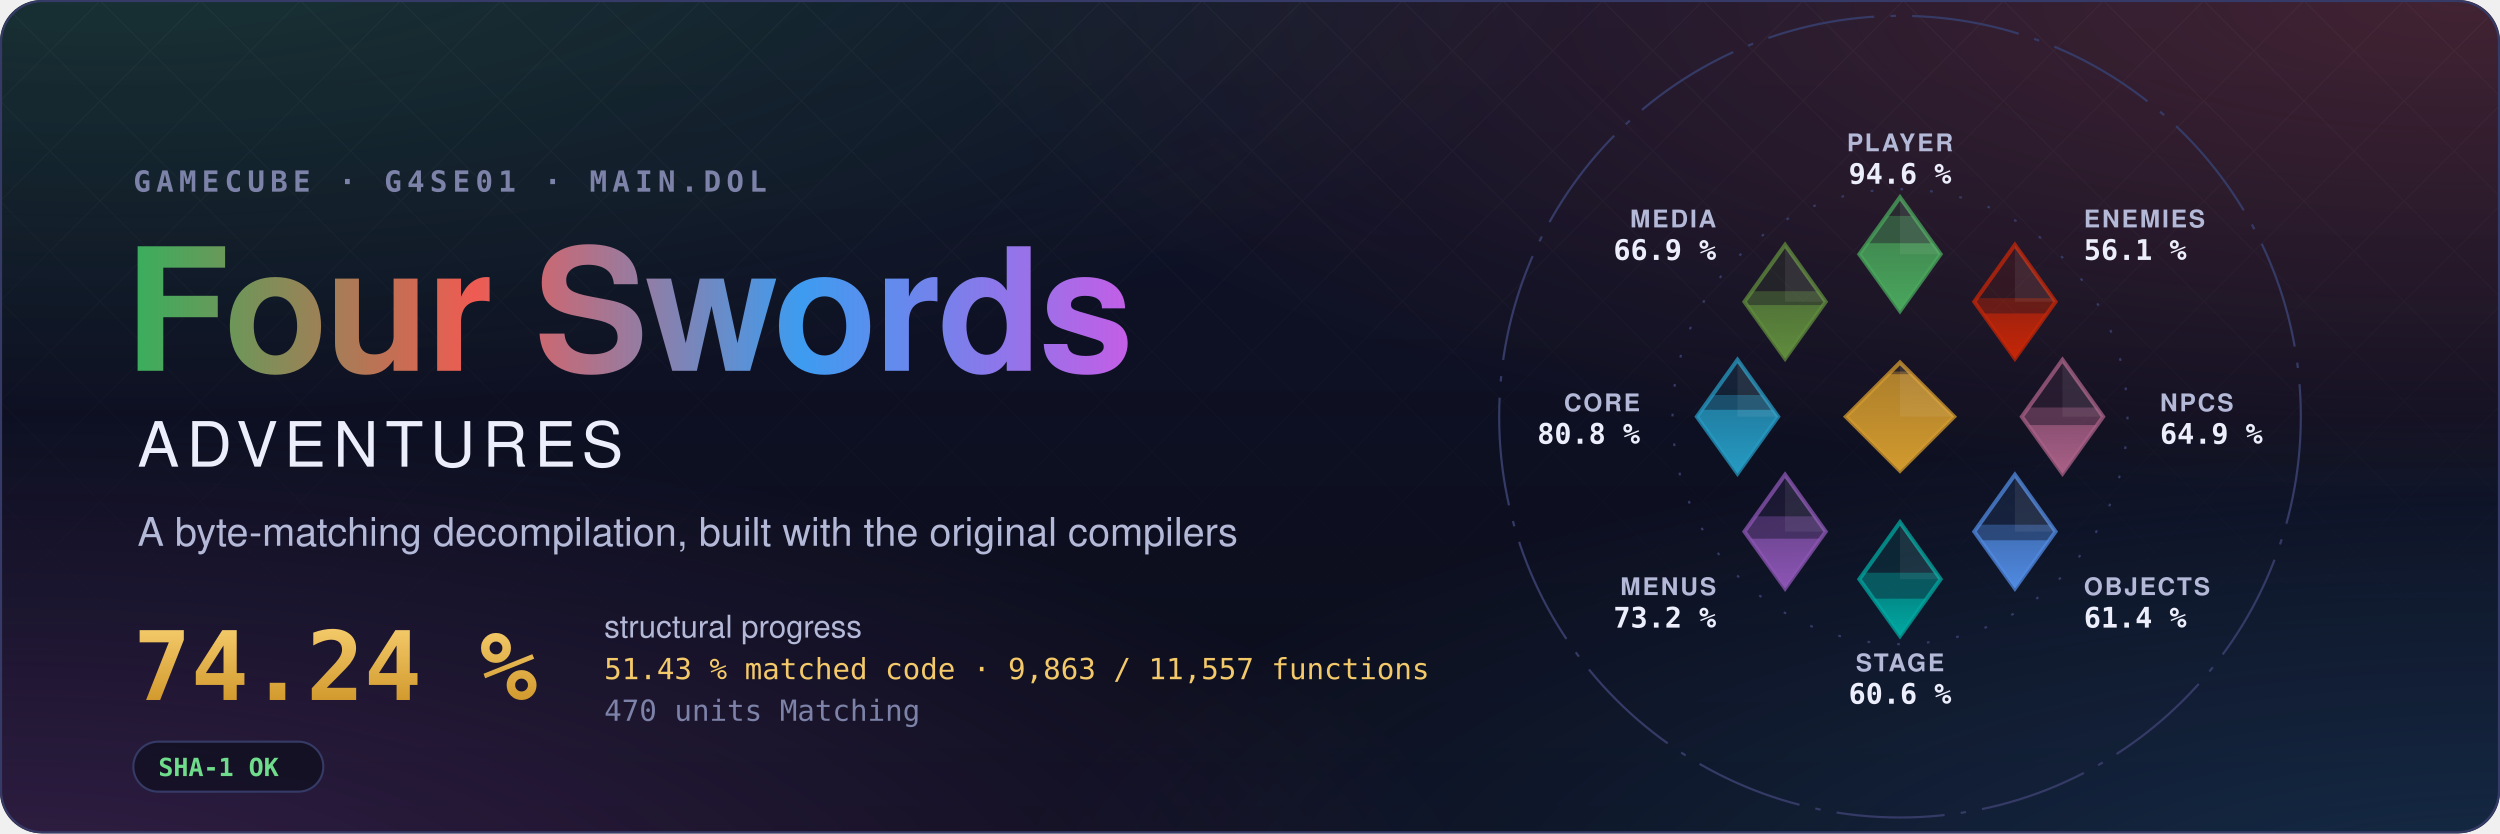
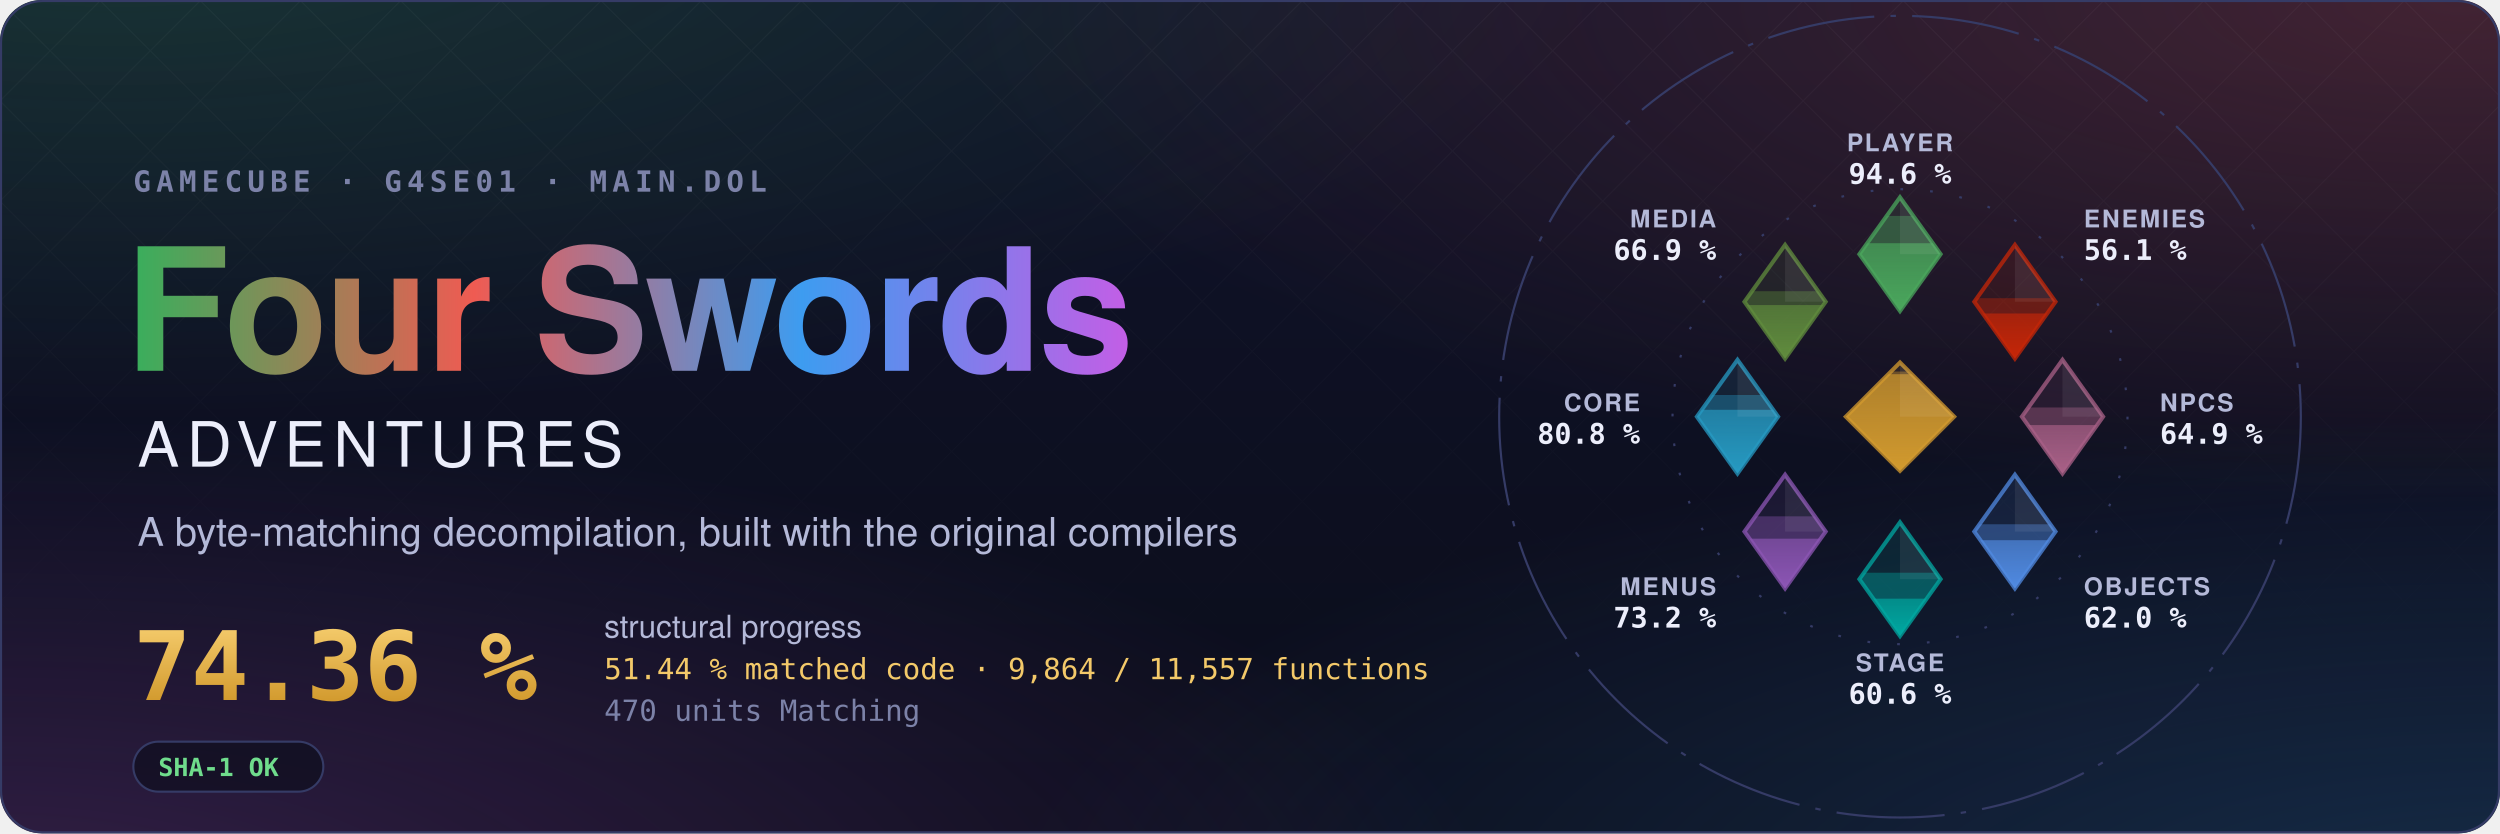
- <svg xmlns="http://www.w3.org/2000/svg" width="1200" height="400" viewBox="0 0 1200 400" role="img" aria-label="Four Swords Adventures decompilation: 74.24 % structural progress, 51.43 % matched code, 9,863 of 11,557 functions">
+ <svg xmlns="http://www.w3.org/2000/svg" width="1200" height="400" viewBox="0 0 1200 400" role="img" aria-label="Four Swords Adventures decompilation: 74.36 % structural progress, 51.44 % matched code, 9,864 of 11,557 functions">
  <style>text { font-family: -apple-system, BlinkMacSystemFont, 'Segoe UI', Helvetica, Arial, sans-serif; } .mono { font-family: ui-monospace, SFMono-Regular, 'SF Mono', Menlo, Consolas, monospace; } .spin { transform-box: fill-box; transform-origin: center; animation: spin 90s linear infinite; } @keyframes spin { to { transform: rotate(360deg); } } .rise { transform-box: fill-box; transform-origin: 50% 100%; animation: rise 1.6s cubic-bezier(.2,.8,.2,1) both; } @keyframes rise { from { transform: scaleY(0); } } @media (prefers-reduced-motion: reduce) { * { animation: none !important; } }</style>
  <defs>
    <radialGradient id="glow0" cx="0.05" cy="-0.1" r="0.6">
      <stop offset="0" stop-color="#3aae5c" stop-opacity="0.22" />
      <stop offset="1" stop-color="#3aae5c" stop-opacity="0" />
    </radialGradient>
    <radialGradient id="glow1" cx="0.98" cy="0.0" r="0.6">
      <stop offset="0" stop-color="#ef5b52" stop-opacity="0.22" />
      <stop offset="1" stop-color="#ef5b52" stop-opacity="0" />
    </radialGradient>
    <radialGradient id="glow2" cx="1.0" cy="1.1" r="0.6">
      <stop offset="0" stop-color="#3d9cf0" stop-opacity="0.22" />
      <stop offset="1" stop-color="#3d9cf0" stop-opacity="0" />
    </radialGradient>
    <radialGradient id="glow3" cx="0.0" cy="1.1" r="0.6">
      <stop offset="0" stop-color="#c35ee6" stop-opacity="0.22" />
      <stop offset="1" stop-color="#c35ee6" stop-opacity="0" />
    </radialGradient>
    <linearGradient id="sky" x1="0" y1="0" x2="0" y2="1">
      <stop offset="0" stop-color="#10132a" />
      <stop offset="1" stop-color="#0b0d1a" />
    </linearGradient>
    <linearGradient id="four" x1="0" y1="0" x2="1" y2="0">
      <stop offset="0" stop-color="#3aae5c" />
      <stop offset="0.34" stop-color="#ef5b52" />
      <stop offset="0.67" stop-color="#3d9cf0" />
      <stop offset="1" stop-color="#c35ee6" />
    </linearGradient>
    <linearGradient id="goldtext" x1="0" y1="0" x2="0" y2="1">
      <stop offset="0" stop-color="#f3c969" />
      <stop offset="1" stop-color="#d29a2e" />
    </linearGradient>
    <pattern id="lattice" width="34" height="34" patternUnits="userSpaceOnUse" patternTransform="rotate(45)">
      <path d="M0 0H34M0 0V34" stroke="#fff" stroke-opacity="0.035" />
    </pattern>
    <linearGradient id="fade" x1="0" y1="0" x2="0" y2="1">
      <stop offset="0" stop-color="#fff" />
      <stop offset="0.8" stop-color="#fff" stop-opacity="0" />
    </linearGradient>
    <mask id="fadeMask">
      <rect width="1200" height="400" fill="url(#fade)" />
    </mask>
    <clipPath id="card">
      <rect width="1200" height="400" rx="20" />
    </clipPath>
  </defs>
  <g clip-path="url(#card)">
    <rect width="1200" height="400" fill="url(#sky)" />
    <rect width="1200" height="400" fill="url(#glow0)" />
    <rect width="1200" height="400" fill="url(#glow1)" />
    <rect width="1200" height="400" fill="url(#glow2)" />
    <rect width="1200" height="400" fill="url(#glow3)" />
    <rect width="1200" height="400" fill="url(#lattice)" mask="url(#fadeMask)" />
  </g>
  <rect x="0.5" y="0.5" width="1199" height="399" rx="20" fill="none" stroke="#353b66" />
  <text x="64" y="92" class="mono" font-size="14" font-weight="600" letter-spacing="0.18em" fill="#7c82a8">GAMECUBE · G4SE01 · MAIN.DOL</text>
  <text x="60" y="178" font-size="82" font-weight="700" letter-spacing="-1.5" fill="url(#four)">Four Swords</text>
  <text x="66" y="224" font-size="30" font-weight="500" letter-spacing="0.12em" fill="#eceefb">ADVENTURES</text>
  <text x="66" y="262" font-size="19" fill="#b4b9d8">A byte-matching decompilation, built with the original compilers</text>
-   <text x="64" y="336" class="mono" font-size="46" font-weight="700" fill="url(#goldtext)">74.24 %</text>
+   <text x="64" y="336" class="mono" font-size="46" font-weight="700" fill="url(#goldtext)">74.36 %</text>
  <text x="290" y="306" font-size="15" fill="#b4b9d8">structural progress</text>
-   <text x="290" y="326" class="mono" font-size="14" fill="#f3c969">51.43 % matched code · 9,863 / 11,557 functions</text>
+   <text x="290" y="326" class="mono" font-size="14" fill="#f3c969">51.44 % matched code · 9,864 / 11,557 functions</text>
  <text x="290" y="346" class="mono" font-size="14" fill="#7c82a8">470 units Matching</text>
  <g transform="translate(64 356)">
    <rect width="91.2" height="24" rx="12" fill="#0b0d1a" fill-opacity="0.6" stroke="#353b66" />
    <text x="12" y="16.5" class="mono" font-size="12" font-weight="600" fill="#6fdc8c">SHA-1 OK</text>
  </g>
  <defs>
    <clipPath id="ec-player">
      <path d="M0 -81L15 -60L0 -39L-15 -60Z" />
    </clipPath>
    <linearGradient id="eg-player" x1="0" y1="1" x2="0" y2="0">
      <stop offset="0" stop-color="#4aa75c" />
      <stop offset="1" stop-color="#4aa75c" stop-opacity="0.65" />
    </linearGradient>
    <clipPath id="ec-enemies">
      <path d="M42.43 -63.43L57.43 -42.43L42.43 -21.43L27.43 -42.43Z" />
    </clipPath>
    <linearGradient id="eg-enemies" x1="0" y1="1" x2="0" y2="0">
      <stop offset="0" stop-color="#c52607" />
      <stop offset="1" stop-color="#c52607" stop-opacity="0.65" />
    </linearGradient>
    <clipPath id="ec-npcs">
      <path d="M60 -21L75 0L60 21L45 0Z" />
    </clipPath>
    <linearGradient id="eg-npcs" x1="0" y1="1" x2="0" y2="0">
      <stop offset="0" stop-color="#a96087" />
      <stop offset="1" stop-color="#a96087" stop-opacity="0.65" />
    </linearGradient>
    <clipPath id="ec-objects">
      <path d="M42.43 21.43L57.43 42.43L42.43 63.43L27.43 42.43Z" />
    </clipPath>
    <linearGradient id="eg-objects" x1="0" y1="1" x2="0" y2="0">
      <stop offset="0" stop-color="#508ae1" />
      <stop offset="1" stop-color="#508ae1" stop-opacity="0.65" />
    </linearGradient>
    <clipPath id="ec-stage">
      <path d="M0 39L15 60L0 81L-15 60Z" />
    </clipPath>
    <linearGradient id="eg-stage" x1="0" y1="1" x2="0" y2="0">
      <stop offset="0" stop-color="#00a8a1" />
      <stop offset="1" stop-color="#00a8a1" stop-opacity="0.65" />
    </linearGradient>
    <clipPath id="ec-menus">
      <path d="M-42.43 21.43L-27.43 42.43L-42.43 63.43L-57.43 42.43Z" />
    </clipPath>
    <linearGradient id="eg-menus" x1="0" y1="1" x2="0" y2="0">
      <stop offset="0" stop-color="#8c55b4" />
      <stop offset="1" stop-color="#8c55b4" stop-opacity="0.65" />
    </linearGradient>
    <clipPath id="ec-core">
      <path d="M-60 -21L-45 0L-60 21L-75 0Z" />
    </clipPath>
    <linearGradient id="eg-core" x1="0" y1="1" x2="0" y2="0">
      <stop offset="0" stop-color="#269ac2" />
      <stop offset="1" stop-color="#269ac2" stop-opacity="0.65" />
    </linearGradient>
    <clipPath id="ec-media">
      <path d="M-42.43 -63.43L-27.43 -42.43L-42.43 -21.43L-57.43 -42.43Z" />
    </clipPath>
    <linearGradient id="eg-media" x1="0" y1="1" x2="0" y2="0">
      <stop offset="0" stop-color="#608c3d" />
      <stop offset="1" stop-color="#608c3d" stop-opacity="0.65" />
    </linearGradient>
    <clipPath id="ec-libs">
      <path d="M0 -20L20 0L0 20L-20 0Z" />
    </clipPath>
    <linearGradient id="eg-libs" x1="0" y1="1" x2="0" y2="0">
      <stop offset="0" stop-color="#d29a2e" />
      <stop offset="1" stop-color="#d29a2e" stop-opacity="0.65" />
    </linearGradient>
  </defs>
  <g transform="translate(912 200) scale(1.3)">
    <circle class="spin" r="148" fill="none" stroke="#353b66" stroke-width="0.8" stroke-dasharray="40 6 2 6" />
    <circle r="84" fill="none" stroke="#353b66" stroke-width="0.8" stroke-dasharray="1 10" />
    <path d="M0 -81L15 -60L0 -39L-15 -60Z" fill="#4aa75c" fill-opacity="0.12" stroke="#4aa75c" stroke-opacity="0.75" stroke-width="1.5" />
    <g clip-path="url(#ec-player)">
      <rect class="rise" style="animation-delay:0.20s" x="-15.0" y="-74.12" width="30" height="35.12" fill="#4aa75c" fill-opacity="0.38" />
    </g>
    <g clip-path="url(#ec-player)">
      <rect class="rise" style="animation-delay:0.20s" x="-15.0" y="-64.06" width="30" height="25.06" fill="url(#eg-player)" />
    </g>
    <path d="M0.0 -81.0L15.0 -60.0L0.0 -60.0Z" fill="#fff" fill-opacity="0.07" />
    <text x="0.0" y="-98.0" text-anchor="middle" font-size="9" font-weight="600" letter-spacing="0.08em" fill="#b4b9d8">PLAYER</text>
    <text x="0.0" y="-86.0" text-anchor="middle" font-size="10.5" font-weight="700" fill="#eceefb" class="mono">94.6 %</text>
    <path d="M42.43 -63.43L57.43 -42.43L42.43 -21.43L27.43 -42.43Z" fill="#c52607" fill-opacity="0.12" stroke="#c52607" stroke-opacity="0.75" stroke-width="1.5" />
    <g clip-path="url(#ec-enemies)">
      <rect class="rise" style="animation-delay:0.30s" x="27.43" y="-43.75" width="30" height="22.32" fill="#c52607" fill-opacity="0.38" />
    </g>
    <g clip-path="url(#ec-enemies)">
      <rect class="rise" style="animation-delay:0.30s" x="27.43" y="-38.10" width="30" height="16.67" fill="url(#eg-enemies)" />
    </g>
    <path d="M42.43 -63.43L57.43 -42.43L42.43 -42.43Z" fill="#fff" fill-opacity="0.07" />
    <text x="67.88" y="-69.88" text-anchor="start" font-size="9" font-weight="600" letter-spacing="0.08em" fill="#b4b9d8">ENEMIES</text>
    <text x="67.88" y="-57.88" text-anchor="start" font-size="10.5" font-weight="700" fill="#eceefb" class="mono">56.1 %</text>
    <path d="M60 -21L75 0L60 21L45 0Z" fill="#a96087" fill-opacity="0.12" stroke="#a96087" stroke-opacity="0.75" stroke-width="1.5" />
    <g clip-path="url(#ec-npcs)">
      <rect class="rise" style="animation-delay:0.40s" x="45.0" y="-3.40" width="30" height="24.40" fill="#a96087" fill-opacity="0.38" />
    </g>
    <g clip-path="url(#ec-npcs)">
      <rect class="rise" style="animation-delay:0.40s" x="45.0" y="3.09" width="30" height="17.91" fill="url(#eg-npcs)" />
    </g>
    <path d="M60.0 -21.0L75.0 0.0L60.0 0.0Z" fill="#fff" fill-opacity="0.07" />
    <text x="96.0" y="-2.0" text-anchor="start" font-size="9" font-weight="600" letter-spacing="0.08em" fill="#b4b9d8">NPCS</text>
    <text x="96.0" y="10.0" text-anchor="start" font-size="10.5" font-weight="700" fill="#eceefb" class="mono">64.9 %</text>
    <path d="M42.43 21.43L57.43 42.43L42.43 63.43L27.43 42.43Z" fill="#508ae1" fill-opacity="0.12" stroke="#508ae1" stroke-opacity="0.75" stroke-width="1.5" />
    <g clip-path="url(#ec-objects)">
-       <rect class="rise" style="animation-delay:0.50s" x="27.43" y="39.87" width="30" height="23.56" fill="#508ae1" fill-opacity="0.38" />
+       <rect class="rise" style="animation-delay:0.50s" x="27.43" y="39.74" width="30" height="23.69" fill="#508ae1" fill-opacity="0.38" />
    </g>
    <g clip-path="url(#ec-objects)">
-       <rect class="rise" style="animation-delay:0.50s" x="27.43" y="45.64" width="30" height="17.79" fill="url(#eg-objects)" />
+       <rect class="rise" style="animation-delay:0.50s" x="27.43" y="45.62" width="30" height="17.81" fill="url(#eg-objects)" />
    </g>
    <path d="M42.43 21.43L57.43 42.43L42.43 42.43Z" fill="#fff" fill-opacity="0.07" />
    <text x="67.88" y="65.88" text-anchor="start" font-size="9" font-weight="600" letter-spacing="0.08em" fill="#b4b9d8">OBJECTS</text>
-     <text x="67.88" y="77.88" text-anchor="start" font-size="10.5" font-weight="700" fill="#eceefb" class="mono">61.4 %</text>
+     <text x="67.88" y="77.88" text-anchor="start" font-size="10.5" font-weight="700" fill="#eceefb" class="mono">62.0 %</text>
    <path d="M0 39L15 60L0 81L-15 60Z" fill="#00a8a1" fill-opacity="0.12" stroke="#00a8a1" stroke-opacity="0.75" stroke-width="1.5" />
    <g clip-path="url(#ec-stage)">
      <rect class="rise" style="animation-delay:0.60s" x="-15.0" y="57.63" width="30" height="23.37" fill="#00a8a1" fill-opacity="0.38" />
    </g>
    <g clip-path="url(#ec-stage)">
      <rect class="rise" style="animation-delay:0.60s" x="-15.0" y="67.20" width="30" height="13.80" fill="url(#eg-stage)" />
    </g>
    <path d="M0.0 39.0L15.0 60.0L0.0 60.0Z" fill="#fff" fill-opacity="0.07" />
    <text x="0.0" y="94.0" text-anchor="middle" font-size="9" font-weight="600" letter-spacing="0.08em" fill="#b4b9d8">STAGE</text>
    <text x="0.0" y="106.0" text-anchor="middle" font-size="10.5" font-weight="700" fill="#eceefb" class="mono">60.6 %</text>
    <path d="M-42.43 21.43L-27.43 42.43L-42.43 63.43L-57.43 42.43Z" fill="#8c55b4" fill-opacity="0.12" stroke="#8c55b4" stroke-opacity="0.75" stroke-width="1.5" />
    <g clip-path="url(#ec-menus)">
      <rect class="rise" style="animation-delay:0.70s" x="-57.43" y="36.81" width="30" height="26.62" fill="#8c55b4" fill-opacity="0.38" />
    </g>
    <g clip-path="url(#ec-menus)">
      <rect class="rise" style="animation-delay:0.70s" x="-57.43" y="45.04" width="30" height="18.39" fill="url(#eg-menus)" />
    </g>
    <path d="M-42.43 21.43L-27.43 42.43L-42.43 42.43Z" fill="#fff" fill-opacity="0.07" />
    <text x="-67.88" y="65.88" text-anchor="end" font-size="9" font-weight="600" letter-spacing="0.08em" fill="#b4b9d8">MENUS</text>
    <text x="-67.88" y="77.88" text-anchor="end" font-size="10.5" font-weight="700" fill="#eceefb" class="mono">73.2 %</text>
    <path d="M-60 -21L-45 0L-60 21L-75 0Z" fill="#269ac2" fill-opacity="0.12" stroke="#269ac2" stroke-opacity="0.75" stroke-width="1.5" />
    <g clip-path="url(#ec-core)">
      <rect class="rise" style="animation-delay:0.80s" x="-75.0" y="-7.99" width="30" height="28.99" fill="#269ac2" fill-opacity="0.38" />
    </g>
    <g clip-path="url(#ec-core)">
      <rect class="rise" style="animation-delay:0.80s" x="-75.0" y="-2.53" width="30" height="23.53" fill="url(#eg-core)" />
    </g>
    <path d="M-60.0 -21.0L-45.0 0.0L-60.0 0.0Z" fill="#fff" fill-opacity="0.07" />
    <text x="-96.0" y="-2.0" text-anchor="end" font-size="9" font-weight="600" letter-spacing="0.08em" fill="#b4b9d8">CORE</text>
    <text x="-96.0" y="10.0" text-anchor="end" font-size="10.5" font-weight="700" fill="#eceefb" class="mono">80.8 %</text>
    <path d="M-42.43 -63.43L-27.43 -42.43L-42.43 -21.43L-57.43 -42.43Z" fill="#608c3d" fill-opacity="0.12" stroke="#608c3d" stroke-opacity="0.75" stroke-width="1.5" />
    <g clip-path="url(#ec-media)">
      <rect class="rise" style="animation-delay:0.90s" x="-57.43" y="-46.33" width="30" height="24.90" fill="#608c3d" fill-opacity="0.38" />
    </g>
    <g clip-path="url(#ec-media)">
      <rect class="rise" style="animation-delay:0.90s" x="-57.43" y="-41.20" width="30" height="19.77" fill="url(#eg-media)" />
    </g>
    <path d="M-42.43 -63.43L-27.43 -42.43L-42.43 -42.43Z" fill="#fff" fill-opacity="0.07" />
    <text x="-67.88" y="-69.88" text-anchor="end" font-size="9" font-weight="600" letter-spacing="0.08em" fill="#b4b9d8">MEDIA</text>
    <text x="-67.88" y="-57.88" text-anchor="end" font-size="10.5" font-weight="700" fill="#eceefb" class="mono">66.9 %</text>
    <path d="M0 -20L20 0L0 20L-20 0Z" fill="#d29a2e" fill-opacity="0.12" stroke="#d29a2e" stroke-opacity="0.75" stroke-width="1.5" />
    <g clip-path="url(#ec-libs)">
      <rect class="rise" style="animation-delay:1.00s" x="-20" y="-16.67" width="40" height="36.67" fill="#d29a2e" fill-opacity="0.38" />
    </g>
    <g clip-path="url(#ec-libs)">
      <rect class="rise" style="animation-delay:1.00s" x="-20" y="-15.68" width="40" height="35.68" fill="url(#eg-libs)" />
    </g>
    <path d="M0 -20L20 0L0 0Z" fill="#fff" fill-opacity="0.07" />
  </g>
</svg>
